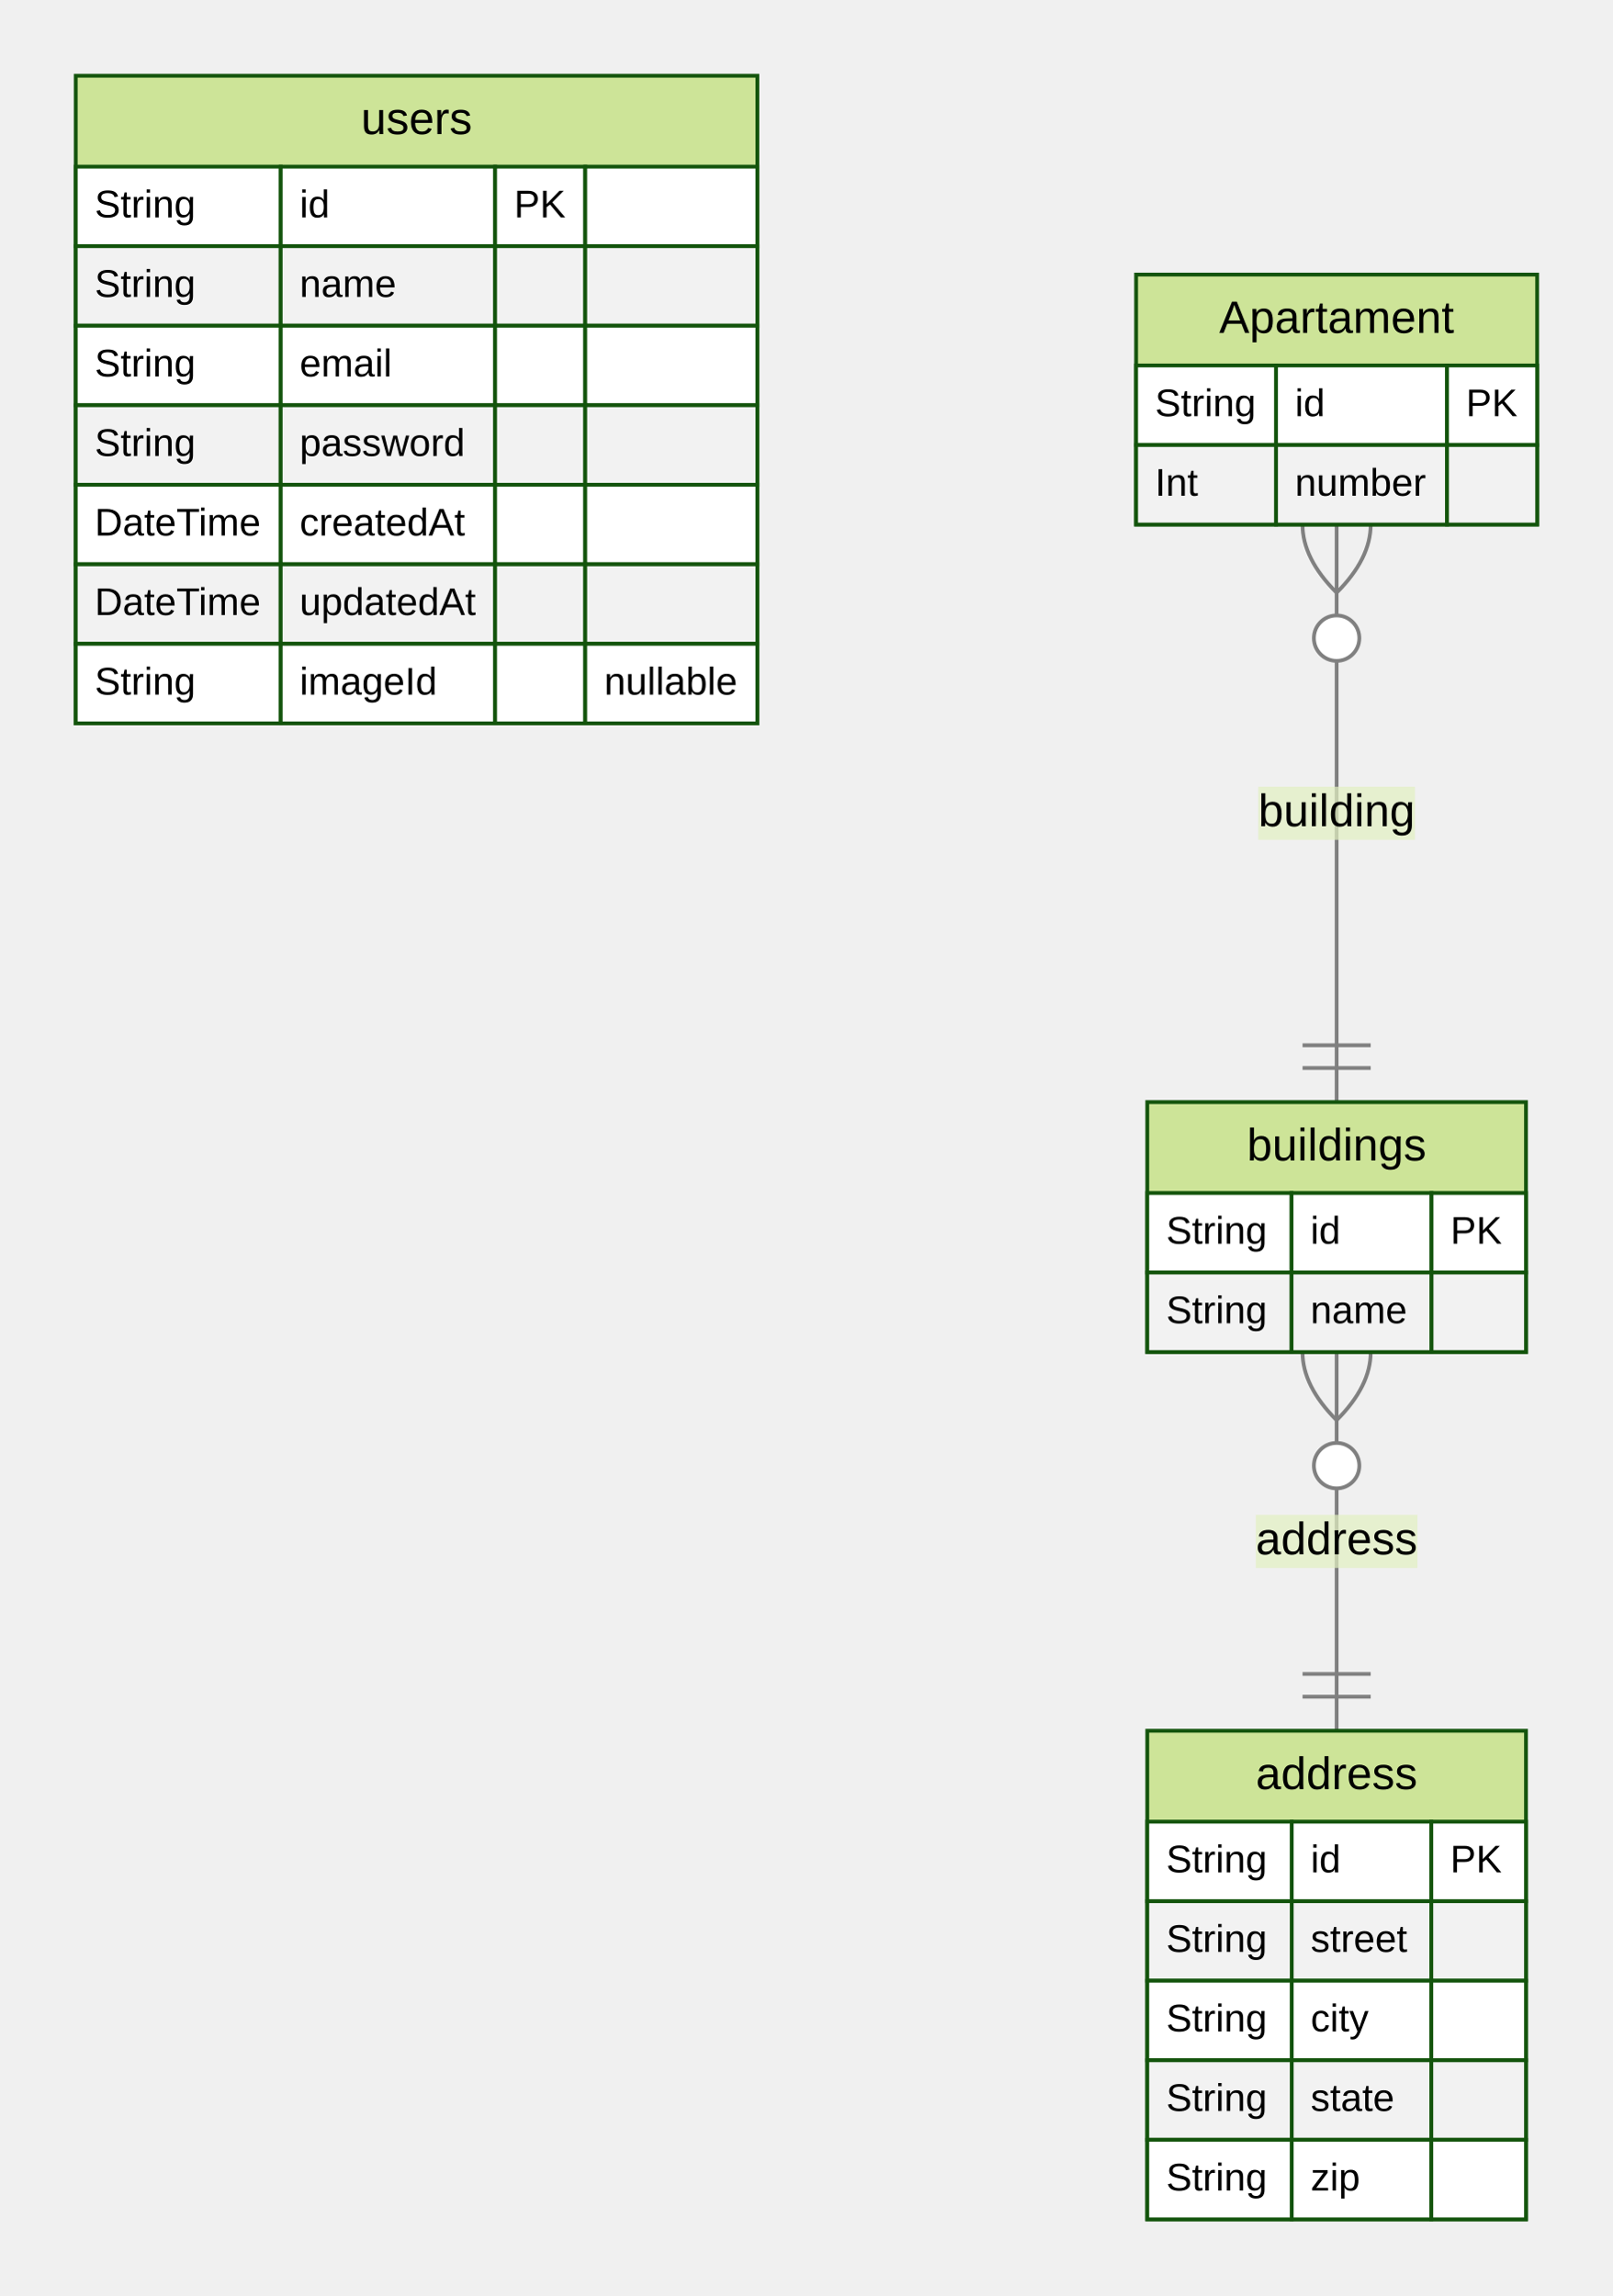
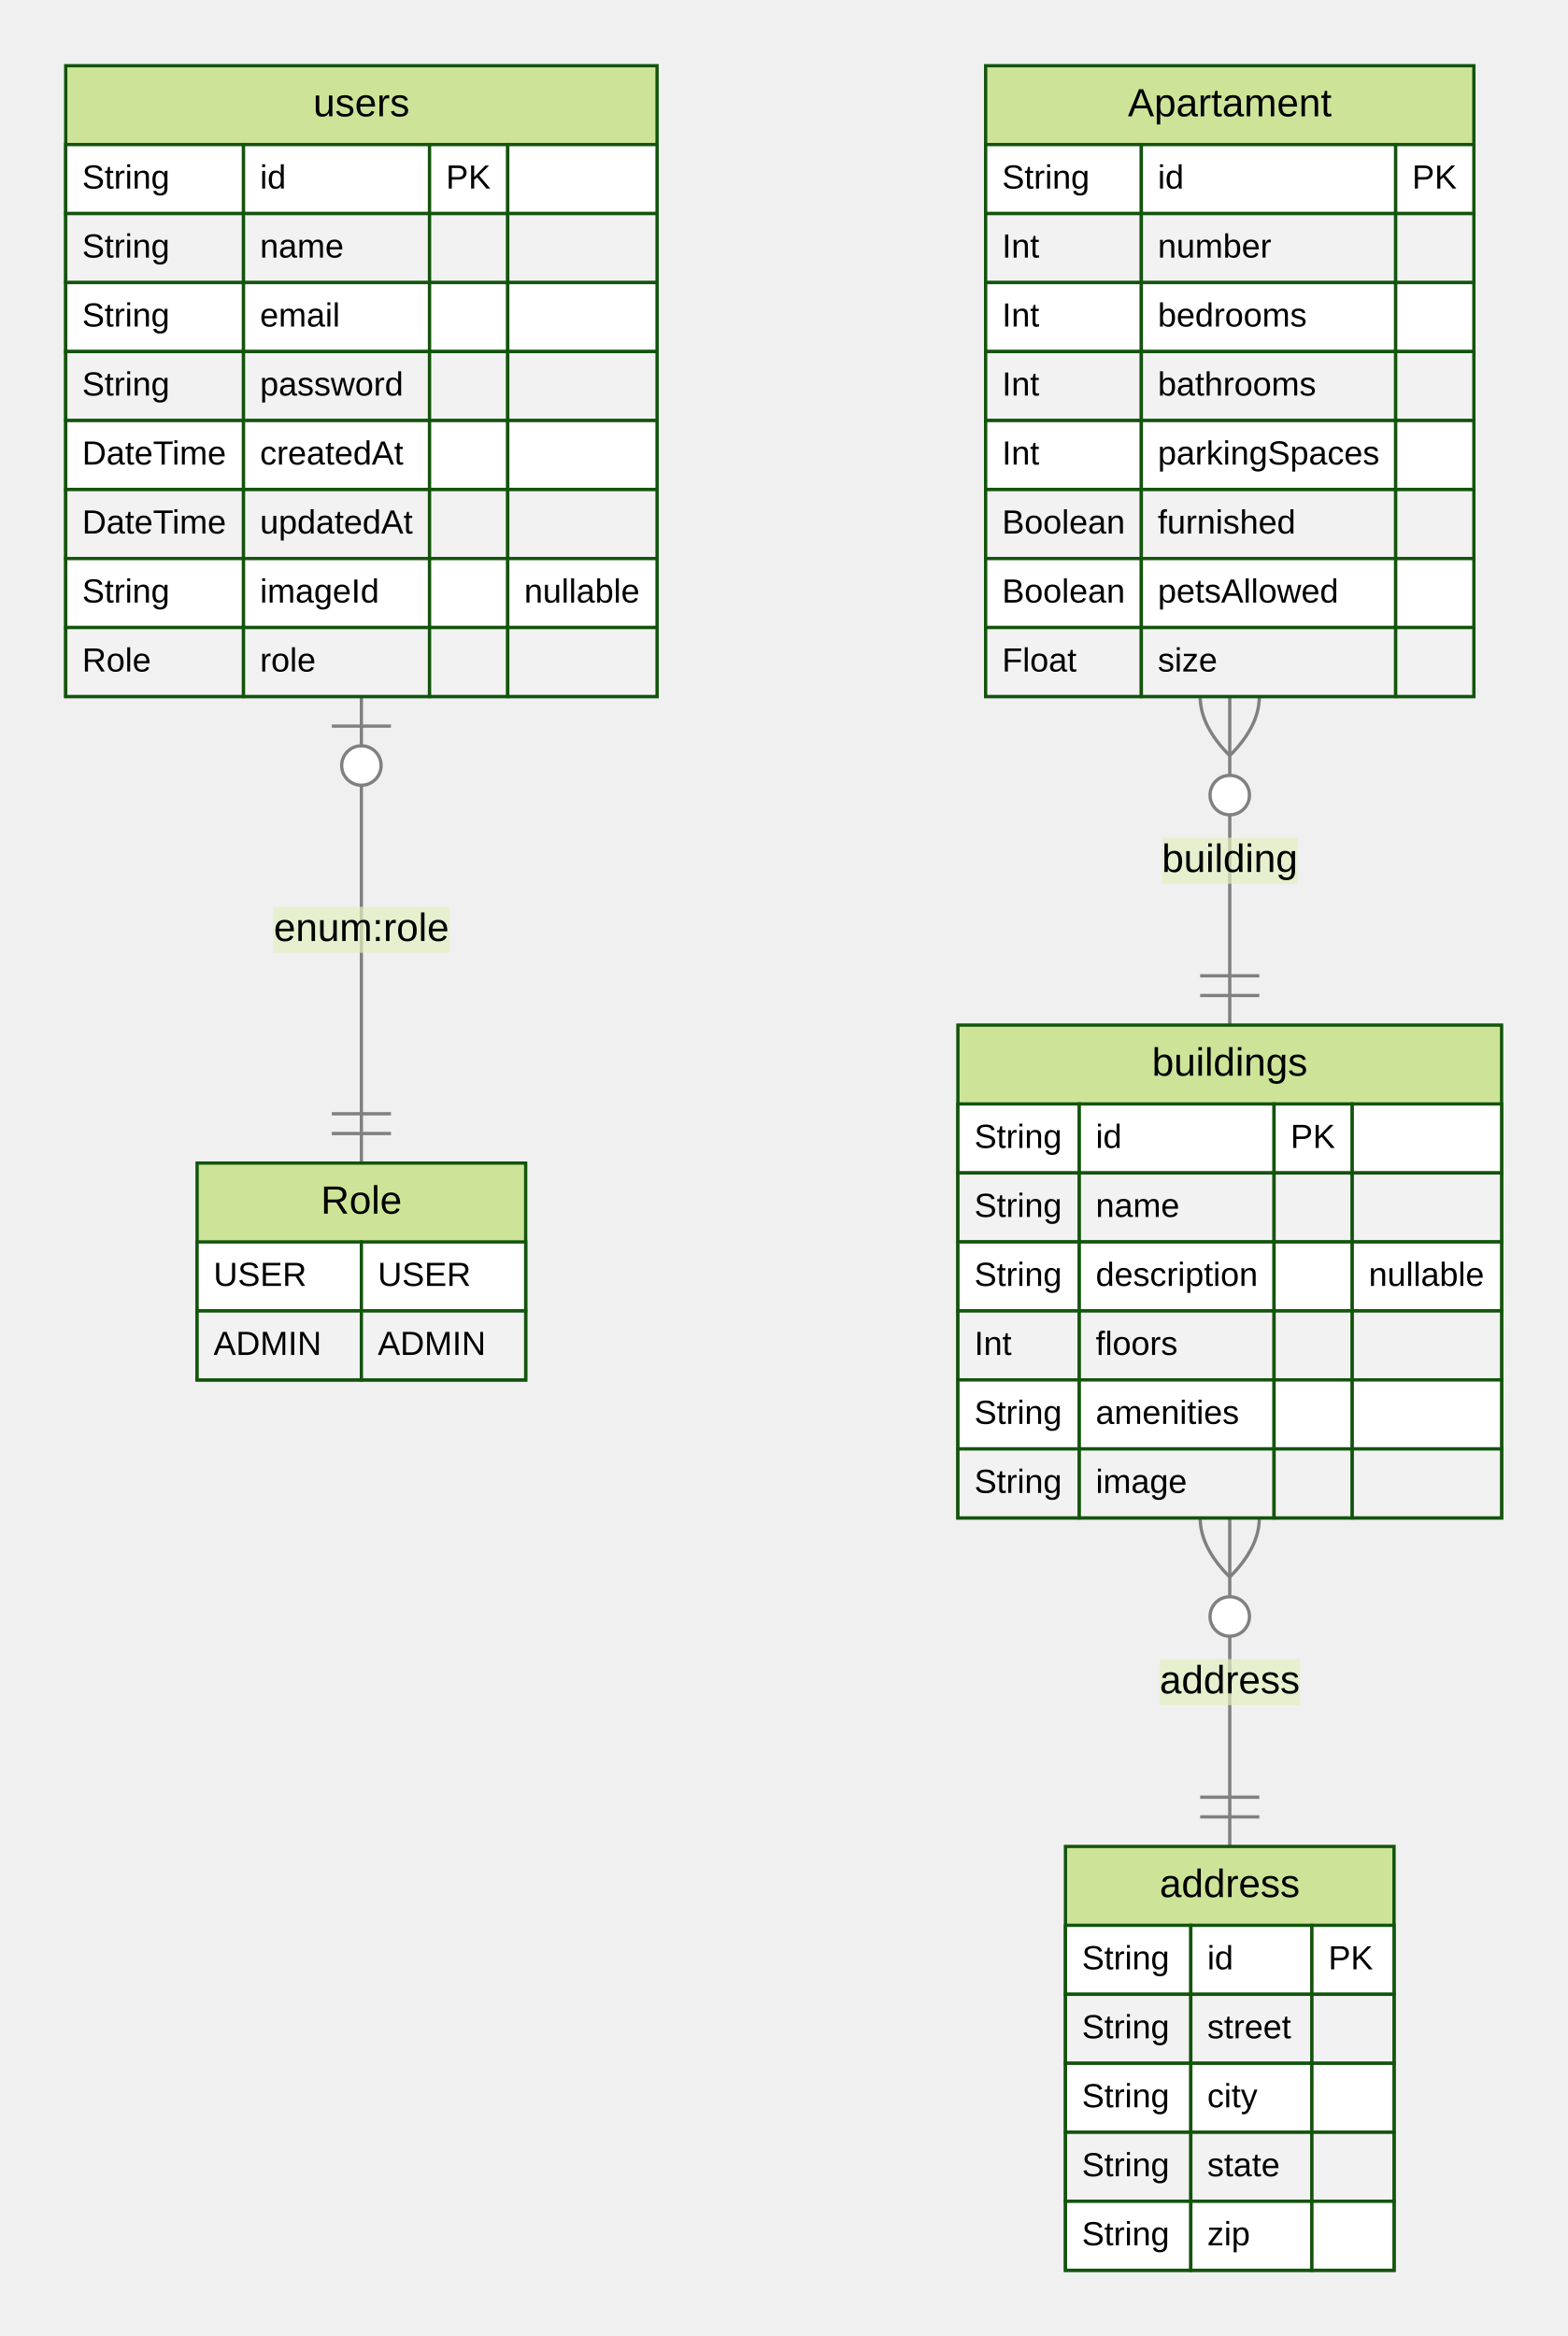
- <svg xmlns="http://www.w3.org/2000/svg" aria-roledescription="er" role="graphics-document document" viewBox="0 0 425.873 606" style="max-width: 425.873px; background-color: white;" width="100%" id="mermaid-0">
+ <svg xmlns="http://www.w3.org/2000/svg" aria-roledescription="er" role="graphics-document document" viewBox="0 0 477.016 711" style="max-width: 477.016px; background-color: white;" width="100%" id="mermaid-0">
  <style>#mermaid-0{font-family:"trebuchet ms",verdana,arial,sans-serif;font-size:16px;fill:#000000;}#mermaid-0 .error-icon{fill:#552222;}#mermaid-0 .error-text{fill:#552222;stroke:#552222;}#mermaid-0 .edge-thickness-normal{stroke-width:2px;}#mermaid-0 .edge-thickness-thick{stroke-width:3.5px;}#mermaid-0 .edge-pattern-solid{stroke-dasharray:0;}#mermaid-0 .edge-pattern-dashed{stroke-dasharray:3;}#mermaid-0 .edge-pattern-dotted{stroke-dasharray:2;}#mermaid-0 .marker{fill:#000000;stroke:#000000;}#mermaid-0 .marker.cross{stroke:#000000;}#mermaid-0 svg{font-family:"trebuchet ms",verdana,arial,sans-serif;font-size:16px;}#mermaid-0 .entityBox{fill:#cde498;stroke:#13540c;}#mermaid-0 .attributeBoxOdd{fill:#ffffff;stroke:#13540c;}#mermaid-0 .attributeBoxEven{fill:#f2f2f2;stroke:#13540c;}#mermaid-0 .relationshipLabelBox{fill:hsl(78.158, 58.462%, 84.51%);opacity:0.7;background-color:hsl(78.158, 58.462%, 84.51%);}#mermaid-0 .relationshipLabelBox rect{opacity:0.5;}#mermaid-0 .relationshipLine{stroke:#000000;}#mermaid-0 .entityTitleText{text-anchor:middle;font-size:18px;fill:#000000;}#mermaid-0 :root{--mermaid-font-family:"trebuchet ms",verdana,arial,sans-serif;}</style>
  <g />
  <defs>
    <marker orient="auto" markerHeight="18" markerWidth="18" refY="9" refX="0" id="ONLY_ONE_START">
      <path d="M9,0 L9,18 M15,0 L15,18" fill="none" stroke="gray" />
    </marker>
  </defs>
  <defs>
    <marker orient="auto" markerHeight="18" markerWidth="18" refY="9" refX="18" id="ONLY_ONE_END">
      <path d="M3,0 L3,18 M9,0 L9,18" fill="none" stroke="gray" />
    </marker>
  </defs>
  <defs>
    <marker orient="auto" markerHeight="18" markerWidth="30" refY="9" refX="0" id="ZERO_OR_ONE_START">
      <circle r="6" cy="9" cx="21" fill="white" stroke="gray" />
      <path d="M9,0 L9,18" fill="none" stroke="gray" />
    </marker>
  </defs>
  <defs>
    <marker orient="auto" markerHeight="18" markerWidth="30" refY="9" refX="30" id="ZERO_OR_ONE_END">
      <circle r="6" cy="9" cx="9" fill="white" stroke="gray" />
      <path d="M21,0 L21,18" fill="none" stroke="gray" />
    </marker>
  </defs>
  <defs>
    <marker orient="auto" markerHeight="36" markerWidth="45" refY="18" refX="18" id="ONE_OR_MORE_START">
      <path d="M0,18 Q 18,0 36,18 Q 18,36 0,18 M42,9 L42,27" fill="none" stroke="gray" />
    </marker>
  </defs>
  <defs>
    <marker orient="auto" markerHeight="36" markerWidth="45" refY="18" refX="27" id="ONE_OR_MORE_END">
      <path d="M3,9 L3,27 M9,18 Q27,0 45,18 Q27,36 9,18" fill="none" stroke="gray" />
    </marker>
  </defs>
  <defs>
    <marker orient="auto" markerHeight="36" markerWidth="57" refY="18" refX="18" id="ZERO_OR_MORE_START">
      <circle r="6" cy="18" cx="48" fill="white" stroke="gray" />
      <path d="M0,18 Q18,0 36,18 Q18,36 0,18" fill="none" stroke="gray" />
    </marker>
  </defs>
  <defs>
    <marker orient="auto" markerHeight="36" markerWidth="57" refY="18" refX="39" id="ZERO_OR_MORE_END">
      <circle r="6" cy="18" cx="9" fill="white" stroke="gray" />
      <path d="M21,18 Q39,0 57,18 Q39,36 21,18" fill="none" stroke="gray" />
    </marker>
  </defs>
-   <path style="stroke: gray; fill: none;" marker-start="url(#ZERO_OR_MORE_START)" marker-end="url(#ONLY_ONE_END)" d="M352.927,357L352.927,365.333C352.927,373.667,352.927,390.333,352.927,407C352.927,423.667,352.927,440.333,352.927,448.667L352.927,457" class="er relationshipLine" />
-   <path style="stroke: gray; fill: none;" marker-start="url(#ZERO_OR_MORE_START)" marker-end="url(#ONLY_ONE_END)" d="M352.927,138.5L352.927,155.583C352.927,172.667,352.927,206.833,352.927,232.25C352.927,257.667,352.927,274.333,352.927,282.667L352.927,291" class="er relationshipLine" />
+   <path style="stroke: gray; fill: none;" marker-start="url(#ZERO_OR_ONE_START)" marker-end="url(#ONLY_ONE_END)" d="M109.991,212L109.991,220.333C109.991,228.667,109.991,245.333,109.991,269C109.991,292.667,109.991,323.333,109.991,338.667L109.991,354" class="er relationshipLine" />
+   <path style="stroke: gray; fill: none;" marker-start="url(#ZERO_OR_MORE_START)" marker-end="url(#ONLY_ONE_END)" d="M374.277,462L374.277,470.333C374.277,478.667,374.277,495.333,374.277,512C374.277,528.667,374.277,545.333,374.277,553.667L374.277,562" class="er relationshipLine" />
+   <path style="stroke: gray; fill: none;" marker-start="url(#ZERO_OR_MORE_START)" marker-end="url(#ONLY_ONE_END)" d="M374.277,212L374.277,220.333C374.277,228.667,374.277,245.333,374.277,262C374.277,278.667,374.277,295.333,374.277,303.667L374.277,312" class="er relationshipLine" />
+   <g transform="translate(59.99077,354 )" id="entity-Role-8dbdbbc4-0419-5464-aae6-f142fb2ece67">
+     <rect height="66" width="100" y="0" x="0" class="er entityBox" />
+     <text style="dominant-baseline: middle; text-anchor: middle; font-size: 12px;" transform="translate(50,12)" y="0" x="0" id="text-entity-Role-8dbdbbc4-0419-5464-aae6-f142fb2ece67" class="er entityLabel">Role</text>
+     <rect height="21" width="50" y="24" x="0" class="er attributeBoxOdd" />
+     <text style="dominant-baseline: middle; font-size: 10.2px;" transform="translate(5,34.5)" y="0" x="0" id="text-entity-Role-8dbdbbc4-0419-5464-aae6-f142fb2ece67-attr-1-type" class="er entityLabel">USER</text>
+     <rect height="21" width="50" y="24" x="50" class="er attributeBoxOdd" />
+     <text style="dominant-baseline: middle; font-size: 10.2px;" transform="translate(55,34.5)" y="0" x="0" id="text-entity-Role-8dbdbbc4-0419-5464-aae6-f142fb2ece67-attr-1-name" class="er entityLabel">USER</text>
+     <rect height="21" width="50" y="45" x="0" class="er attributeBoxEven" />
+     <text style="dominant-baseline: middle; font-size: 10.2px;" transform="translate(5,55.5)" y="0" x="0" id="text-entity-Role-8dbdbbc4-0419-5464-aae6-f142fb2ece67-attr-2-type" class="er entityLabel">ADMIN</text>
+     <rect height="21" width="50" y="45" x="50" class="er attributeBoxEven" />
+     <text style="dominant-baseline: middle; font-size: 10.2px;" transform="translate(55,55.5)" y="0" x="0" id="text-entity-Role-8dbdbbc4-0419-5464-aae6-f142fb2ece67-attr-2-name" class="er entityLabel">ADMIN</text>
+   </g>
  <g transform="translate(20,20 )" id="entity-users-33ae1e26-be31-5c1d-bf65-e859e9d0308e">
-     <rect height="171" width="179.982" y="0" x="0" class="er entityBox" />
+     <rect height="192" width="179.982" y="0" x="0" class="er entityBox" />
    <text style="dominant-baseline: middle; text-anchor: middle; font-size: 12px;" transform="translate(89.99077,12)" y="0" x="0" id="text-entity-users-33ae1e26-be31-5c1d-bf65-e859e9d0308e" class="er entityLabel">users</text>
    <rect height="21" width="54.113" y="24" x="0" class="er attributeBoxOdd" />
    <text style="dominant-baseline: middle; font-size: 10.2px;" transform="translate(5,34.5)" y="0" x="0" id="text-entity-users-33ae1e26-be31-5c1d-bf65-e859e9d0308e-attr-1-type" class="er entityLabel">String</text>
    <rect height="21" width="56.62" y="24" x="54.113" class="er attributeBoxOdd" />
    <text style="dominant-baseline: middle; font-size: 10.2px;" transform="translate(59.11313,34.5)" y="0" x="0" id="text-entity-users-33ae1e26-be31-5c1d-bf65-e859e9d0308e-attr-1-name" class="er entityLabel">id</text>
    <rect height="21" width="23.795" y="24" x="110.733" class="er attributeBoxOdd" />
    <text style="dominant-baseline: middle; font-size: 10.2px;" transform="translate(115.7333,34.5)" y="0" x="0" id="text-entity-users-33ae1e26-be31-5c1d-bf65-e859e9d0308e-attr-1-key" class="er entityLabel">PK</text>
    <rect height="21" width="45.453" y="24" x="134.528" class="er attributeBoxOdd" />
    <text style="dominant-baseline: middle; font-size: 10.2px;" transform="translate(139.5283,34.5)" y="0" x="0" id="text-entity-users-33ae1e26-be31-5c1d-bf65-e859e9d0308e-attr-1-comment" class="er entityLabel" />
    <rect height="21" width="54.113" y="45" x="0" class="er attributeBoxEven" />
    <text style="dominant-baseline: middle; font-size: 10.2px;" transform="translate(5,55.5)" y="0" x="0" id="text-entity-users-33ae1e26-be31-5c1d-bf65-e859e9d0308e-attr-2-type" class="er entityLabel">String</text>
    <rect height="21" width="56.62" y="45" x="54.113" class="er attributeBoxEven" />
    <text style="dominant-baseline: middle; font-size: 10.2px;" transform="translate(59.11313,55.5)" y="0" x="0" id="text-entity-users-33ae1e26-be31-5c1d-bf65-e859e9d0308e-attr-2-name" class="er entityLabel">name</text>
    <rect height="21" width="23.795" y="45" x="110.733" class="er attributeBoxEven" />
    <text style="dominant-baseline: middle; font-size: 10.2px;" transform="translate(115.7333,55.5)" y="0" x="0" id="text-entity-users-33ae1e26-be31-5c1d-bf65-e859e9d0308e-attr-2-key" class="er entityLabel" />
    <rect height="21" width="45.453" y="45" x="134.528" class="er attributeBoxEven" />
    <text style="dominant-baseline: middle; font-size: 10.2px;" transform="translate(139.5283,55.5)" y="0" x="0" id="text-entity-users-33ae1e26-be31-5c1d-bf65-e859e9d0308e-attr-2-comment" class="er entityLabel" />
    <rect height="21" width="54.113" y="66" x="0" class="er attributeBoxOdd" />
    <text style="dominant-baseline: middle; font-size: 10.2px;" transform="translate(5,76.5)" y="0" x="0" id="text-entity-users-33ae1e26-be31-5c1d-bf65-e859e9d0308e-attr-3-type" class="er entityLabel">String</text>
    <rect height="21" width="56.62" y="66" x="54.113" class="er attributeBoxOdd" />
    <text style="dominant-baseline: middle; font-size: 10.2px;" transform="translate(59.11313,76.5)" y="0" x="0" id="text-entity-users-33ae1e26-be31-5c1d-bf65-e859e9d0308e-attr-3-name" class="er entityLabel">email</text>
    <rect height="21" width="23.795" y="66" x="110.733" class="er attributeBoxOdd" />
    <text style="dominant-baseline: middle; font-size: 10.2px;" transform="translate(115.7333,76.5)" y="0" x="0" id="text-entity-users-33ae1e26-be31-5c1d-bf65-e859e9d0308e-attr-3-key" class="er entityLabel" />
    <rect height="21" width="45.453" y="66" x="134.528" class="er attributeBoxOdd" />
    <text style="dominant-baseline: middle; font-size: 10.2px;" transform="translate(139.5283,76.5)" y="0" x="0" id="text-entity-users-33ae1e26-be31-5c1d-bf65-e859e9d0308e-attr-3-comment" class="er entityLabel" />
    <rect height="21" width="54.113" y="87" x="0" class="er attributeBoxEven" />
    <text style="dominant-baseline: middle; font-size: 10.2px;" transform="translate(5,97.5)" y="0" x="0" id="text-entity-users-33ae1e26-be31-5c1d-bf65-e859e9d0308e-attr-4-type" class="er entityLabel">String</text>
    <rect height="21" width="56.62" y="87" x="54.113" class="er attributeBoxEven" />
    <text style="dominant-baseline: middle; font-size: 10.2px;" transform="translate(59.11313,97.5)" y="0" x="0" id="text-entity-users-33ae1e26-be31-5c1d-bf65-e859e9d0308e-attr-4-name" class="er entityLabel">password</text>
    <rect height="21" width="23.795" y="87" x="110.733" class="er attributeBoxEven" />
    <text style="dominant-baseline: middle; font-size: 10.2px;" transform="translate(115.7333,97.5)" y="0" x="0" id="text-entity-users-33ae1e26-be31-5c1d-bf65-e859e9d0308e-attr-4-key" class="er entityLabel" />
    <rect height="21" width="45.453" y="87" x="134.528" class="er attributeBoxEven" />
    <text style="dominant-baseline: middle; font-size: 10.2px;" transform="translate(139.5283,97.5)" y="0" x="0" id="text-entity-users-33ae1e26-be31-5c1d-bf65-e859e9d0308e-attr-4-comment" class="er entityLabel" />
    <rect height="21" width="54.113" y="108" x="0" class="er attributeBoxOdd" />
    <text style="dominant-baseline: middle; font-size: 10.2px;" transform="translate(5,118.5)" y="0" x="0" id="text-entity-users-33ae1e26-be31-5c1d-bf65-e859e9d0308e-attr-5-type" class="er entityLabel">DateTime</text>
    <rect height="21" width="56.62" y="108" x="54.113" class="er attributeBoxOdd" />
    <text style="dominant-baseline: middle; font-size: 10.2px;" transform="translate(59.11313,118.5)" y="0" x="0" id="text-entity-users-33ae1e26-be31-5c1d-bf65-e859e9d0308e-attr-5-name" class="er entityLabel">createdAt</text>
    <rect height="21" width="23.795" y="108" x="110.733" class="er attributeBoxOdd" />
    <text style="dominant-baseline: middle; font-size: 10.2px;" transform="translate(115.7333,118.5)" y="0" x="0" id="text-entity-users-33ae1e26-be31-5c1d-bf65-e859e9d0308e-attr-5-key" class="er entityLabel" />
    <rect height="21" width="45.453" y="108" x="134.528" class="er attributeBoxOdd" />
    <text style="dominant-baseline: middle; font-size: 10.2px;" transform="translate(139.5283,118.5)" y="0" x="0" id="text-entity-users-33ae1e26-be31-5c1d-bf65-e859e9d0308e-attr-5-comment" class="er entityLabel" />
    <rect height="21" width="54.113" y="129" x="0" class="er attributeBoxEven" />
    <text style="dominant-baseline: middle; font-size: 10.2px;" transform="translate(5,139.5)" y="0" x="0" id="text-entity-users-33ae1e26-be31-5c1d-bf65-e859e9d0308e-attr-6-type" class="er entityLabel">DateTime</text>
    <rect height="21" width="56.62" y="129" x="54.113" class="er attributeBoxEven" />
    <text style="dominant-baseline: middle; font-size: 10.2px;" transform="translate(59.11313,139.5)" y="0" x="0" id="text-entity-users-33ae1e26-be31-5c1d-bf65-e859e9d0308e-attr-6-name" class="er entityLabel">updatedAt</text>
    <rect height="21" width="23.795" y="129" x="110.733" class="er attributeBoxEven" />
    <text style="dominant-baseline: middle; font-size: 10.2px;" transform="translate(115.7333,139.5)" y="0" x="0" id="text-entity-users-33ae1e26-be31-5c1d-bf65-e859e9d0308e-attr-6-key" class="er entityLabel" />
    <rect height="21" width="45.453" y="129" x="134.528" class="er attributeBoxEven" />
    <text style="dominant-baseline: middle; font-size: 10.2px;" transform="translate(139.5283,139.5)" y="0" x="0" id="text-entity-users-33ae1e26-be31-5c1d-bf65-e859e9d0308e-attr-6-comment" class="er entityLabel" />
    <rect height="21" width="54.113" y="150" x="0" class="er attributeBoxOdd" />
    <text style="dominant-baseline: middle; font-size: 10.2px;" transform="translate(5,160.5)" y="0" x="0" id="text-entity-users-33ae1e26-be31-5c1d-bf65-e859e9d0308e-attr-7-type" class="er entityLabel">String</text>
    <rect height="21" width="56.62" y="150" x="54.113" class="er attributeBoxOdd" />
    <text style="dominant-baseline: middle; font-size: 10.2px;" transform="translate(59.11313,160.5)" y="0" x="0" id="text-entity-users-33ae1e26-be31-5c1d-bf65-e859e9d0308e-attr-7-name" class="er entityLabel">imageId</text>
    <rect height="21" width="23.795" y="150" x="110.733" class="er attributeBoxOdd" />
    <text style="dominant-baseline: middle; font-size: 10.2px;" transform="translate(115.7333,160.5)" y="0" x="0" id="text-entity-users-33ae1e26-be31-5c1d-bf65-e859e9d0308e-attr-7-key" class="er entityLabel" />
    <rect height="21" width="45.453" y="150" x="134.528" class="er attributeBoxOdd" />
    <text style="dominant-baseline: middle; font-size: 10.2px;" transform="translate(139.5283,160.5)" y="0" x="0" id="text-entity-users-33ae1e26-be31-5c1d-bf65-e859e9d0308e-attr-7-comment" class="er entityLabel">nullable</text>
-   </g>
-   <g transform="translate(302.9273,457 )" id="entity-address-30c0d688-dbdc-5f86-9bc6-9a2d2ce26984">
+     <rect height="21" width="54.113" y="171" x="0" class="er attributeBoxEven" />
+     <text style="dominant-baseline: middle; font-size: 10.2px;" transform="translate(5,181.5)" y="0" x="0" id="text-entity-users-33ae1e26-be31-5c1d-bf65-e859e9d0308e-attr-8-type" class="er entityLabel">Role</text>
+     <rect height="21" width="56.62" y="171" x="54.113" class="er attributeBoxEven" />
+     <text style="dominant-baseline: middle; font-size: 10.2px;" transform="translate(59.11313,181.5)" y="0" x="0" id="text-entity-users-33ae1e26-be31-5c1d-bf65-e859e9d0308e-attr-8-name" class="er entityLabel">role</text>
+     <rect height="21" width="23.795" y="171" x="110.733" class="er attributeBoxEven" />
+     <text style="dominant-baseline: middle; font-size: 10.2px;" transform="translate(115.7333,181.5)" y="0" x="0" id="text-entity-users-33ae1e26-be31-5c1d-bf65-e859e9d0308e-attr-8-key" class="er entityLabel" />
+     <rect height="21" width="45.453" y="171" x="134.528" class="er attributeBoxEven" />
+     <text style="dominant-baseline: middle; font-size: 10.2px;" transform="translate(139.5283,181.5)" y="0" x="0" id="text-entity-users-33ae1e26-be31-5c1d-bf65-e859e9d0308e-attr-8-comment" class="er entityLabel" />
+   </g>
+   <g transform="translate(324.2775,562 )" id="entity-address-30c0d688-dbdc-5f86-9bc6-9a2d2ce26984">
    <rect height="129" width="100" y="0" x="0" class="er entityBox" />
    <text style="dominant-baseline: middle; text-anchor: middle; font-size: 12px;" transform="translate(50,12)" y="0" x="0" id="text-entity-address-30c0d688-dbdc-5f86-9bc6-9a2d2ce26984" class="er entityLabel">address</text>
    <rect height="21" width="38.15" y="24" x="0" class="er attributeBoxOdd" />
    <text style="dominant-baseline: middle; font-size: 10.2px;" transform="translate(5,34.5)" y="0" x="0" id="text-entity-address-30c0d688-dbdc-5f86-9bc6-9a2d2ce26984-attr-1-type" class="er entityLabel">String</text>
    <rect height="21" width="36.852" y="24" x="38.15" class="er attributeBoxOdd" />
    <text style="dominant-baseline: middle; font-size: 10.2px;" transform="translate(43.15028,34.5)" y="0" x="0" id="text-entity-address-30c0d688-dbdc-5f86-9bc6-9a2d2ce26984-attr-1-name" class="er entityLabel">id</text>
    <rect height="21" width="24.998" y="24" x="75.002" class="er attributeBoxOdd" />
    <text style="dominant-baseline: middle; font-size: 10.2px;" transform="translate(80.00179,34.5)" y="0" x="0" id="text-entity-address-30c0d688-dbdc-5f86-9bc6-9a2d2ce26984-attr-1-key" class="er entityLabel">PK</text>
    <rect height="21" width="38.15" y="45" x="0" class="er attributeBoxEven" />
    <text style="dominant-baseline: middle; font-size: 10.2px;" transform="translate(5,55.5)" y="0" x="0" id="text-entity-address-30c0d688-dbdc-5f86-9bc6-9a2d2ce26984-attr-2-type" class="er entityLabel">String</text>
    <rect height="21" width="36.852" y="45" x="38.15" class="er attributeBoxEven" />
    <text style="dominant-baseline: middle; font-size: 10.2px;" transform="translate(43.15028,55.5)" y="0" x="0" id="text-entity-address-30c0d688-dbdc-5f86-9bc6-9a2d2ce26984-attr-2-name" class="er entityLabel">street</text>
    <rect height="21" width="24.998" y="45" x="75.002" class="er attributeBoxEven" />
    <text style="dominant-baseline: middle; font-size: 10.2px;" transform="translate(80.00179,55.5)" y="0" x="0" id="text-entity-address-30c0d688-dbdc-5f86-9bc6-9a2d2ce26984-attr-2-key" class="er entityLabel" />
    <rect height="21" width="38.15" y="66" x="0" class="er attributeBoxOdd" />
    <text style="dominant-baseline: middle; font-size: 10.2px;" transform="translate(5,76.5)" y="0" x="0" id="text-entity-address-30c0d688-dbdc-5f86-9bc6-9a2d2ce26984-attr-3-type" class="er entityLabel">String</text>
    <rect height="21" width="36.852" y="66" x="38.15" class="er attributeBoxOdd" />
    <text style="dominant-baseline: middle; font-size: 10.2px;" transform="translate(43.15028,76.5)" y="0" x="0" id="text-entity-address-30c0d688-dbdc-5f86-9bc6-9a2d2ce26984-attr-3-name" class="er entityLabel">city</text>
    <rect height="21" width="24.998" y="66" x="75.002" class="er attributeBoxOdd" />
    <text style="dominant-baseline: middle; font-size: 10.2px;" transform="translate(80.00179,76.5)" y="0" x="0" id="text-entity-address-30c0d688-dbdc-5f86-9bc6-9a2d2ce26984-attr-3-key" class="er entityLabel" />
    <rect height="21" width="38.15" y="87" x="0" class="er attributeBoxEven" />
    <text style="dominant-baseline: middle; font-size: 10.2px;" transform="translate(5,97.5)" y="0" x="0" id="text-entity-address-30c0d688-dbdc-5f86-9bc6-9a2d2ce26984-attr-4-type" class="er entityLabel">String</text>
    <rect height="21" width="36.852" y="87" x="38.15" class="er attributeBoxEven" />
    <text style="dominant-baseline: middle; font-size: 10.2px;" transform="translate(43.15028,97.5)" y="0" x="0" id="text-entity-address-30c0d688-dbdc-5f86-9bc6-9a2d2ce26984-attr-4-name" class="er entityLabel">state</text>
    <rect height="21" width="24.998" y="87" x="75.002" class="er attributeBoxEven" />
    <text style="dominant-baseline: middle; font-size: 10.2px;" transform="translate(80.00179,97.5)" y="0" x="0" id="text-entity-address-30c0d688-dbdc-5f86-9bc6-9a2d2ce26984-attr-4-key" class="er entityLabel" />
    <rect height="21" width="38.15" y="108" x="0" class="er attributeBoxOdd" />
    <text style="dominant-baseline: middle; font-size: 10.2px;" transform="translate(5,118.5)" y="0" x="0" id="text-entity-address-30c0d688-dbdc-5f86-9bc6-9a2d2ce26984-attr-5-type" class="er entityLabel">String</text>
    <rect height="21" width="36.852" y="108" x="38.15" class="er attributeBoxOdd" />
    <text style="dominant-baseline: middle; font-size: 10.2px;" transform="translate(43.15028,118.5)" y="0" x="0" id="text-entity-address-30c0d688-dbdc-5f86-9bc6-9a2d2ce26984-attr-5-name" class="er entityLabel">zip</text>
    <rect height="21" width="24.998" y="108" x="75.002" class="er attributeBoxOdd" />
    <text style="dominant-baseline: middle; font-size: 10.2px;" transform="translate(80.00179,118.5)" y="0" x="0" id="text-entity-address-30c0d688-dbdc-5f86-9bc6-9a2d2ce26984-attr-5-key" class="er entityLabel" />
  </g>
-   <g transform="translate(302.9273,291 )" id="entity-buildings-7e60d4df-d8a3-56bf-ba17-04c5f4611f79">
-     <rect height="66" width="100" y="0" x="0" class="er entityBox" />
-     <text style="dominant-baseline: middle; text-anchor: middle; font-size: 12px;" transform="translate(50,12)" y="0" x="0" id="text-entity-buildings-7e60d4df-d8a3-56bf-ba17-04c5f4611f79" class="er entityLabel">buildings</text>
-     <rect height="21" width="38.094" y="24" x="0" class="er attributeBoxOdd" />
+   <g transform="translate(291.5392,312 )" id="entity-buildings-7e60d4df-d8a3-56bf-ba17-04c5f4611f79">
+     <rect height="150" width="165.477" y="0" x="0" class="er entityBox" />
+     <text style="dominant-baseline: middle; text-anchor: middle; font-size: 12px;" transform="translate(82.73825,12)" y="0" x="0" id="text-entity-buildings-7e60d4df-d8a3-56bf-ba17-04c5f4611f79" class="er entityLabel">buildings</text>
+     <rect height="21" width="36.947" y="24" x="0" class="er attributeBoxOdd" />
    <text style="dominant-baseline: middle; font-size: 10.2px;" transform="translate(5,34.5)" y="0" x="0" id="text-entity-buildings-7e60d4df-d8a3-56bf-ba17-04c5f4611f79-attr-1-type" class="er entityLabel">String</text>
-     <rect height="21" width="36.965" y="24" x="38.094" class="er attributeBoxOdd" />
-     <text style="dominant-baseline: middle; font-size: 10.2px;" transform="translate(43.09375,34.5)" y="0" x="0" id="text-entity-buildings-7e60d4df-d8a3-56bf-ba17-04c5f4611f79-attr-1-name" class="er entityLabel">id</text>
-     <rect height="21" width="24.942" y="24" x="75.058" class="er attributeBoxOdd" />
-     <text style="dominant-baseline: middle; font-size: 10.2px;" transform="translate(80.05832,34.5)" y="0" x="0" id="text-entity-buildings-7e60d4df-d8a3-56bf-ba17-04c5f4611f79-attr-1-key" class="er entityLabel">PK</text>
-     <rect height="21" width="38.094" y="45" x="0" class="er attributeBoxEven" />
+     <rect height="21" width="59.281" y="24" x="36.947" class="er attributeBoxOdd" />
+     <text style="dominant-baseline: middle; font-size: 10.2px;" transform="translate(41.94705,34.5)" y="0" x="0" id="text-entity-buildings-7e60d4df-d8a3-56bf-ba17-04c5f4611f79-attr-1-name" class="er entityLabel">id</text>
+     <rect height="21" width="23.795" y="24" x="96.228" class="er attributeBoxOdd" />
+     <text style="dominant-baseline: middle; font-size: 10.2px;" transform="translate(101.2283,34.5)" y="0" x="0" id="text-entity-buildings-7e60d4df-d8a3-56bf-ba17-04c5f4611f79-attr-1-key" class="er entityLabel">PK</text>
+     <rect height="21" width="45.453" y="24" x="120.023" class="er attributeBoxOdd" />
+     <text style="dominant-baseline: middle; font-size: 10.2px;" transform="translate(125.0233,34.5)" y="0" x="0" id="text-entity-buildings-7e60d4df-d8a3-56bf-ba17-04c5f4611f79-attr-1-comment" class="er entityLabel" />
+     <rect height="21" width="36.947" y="45" x="0" class="er attributeBoxEven" />
    <text style="dominant-baseline: middle; font-size: 10.2px;" transform="translate(5,55.5)" y="0" x="0" id="text-entity-buildings-7e60d4df-d8a3-56bf-ba17-04c5f4611f79-attr-2-type" class="er entityLabel">String</text>
-     <rect height="21" width="36.965" y="45" x="38.094" class="er attributeBoxEven" />
-     <text style="dominant-baseline: middle; font-size: 10.2px;" transform="translate(43.09375,55.5)" y="0" x="0" id="text-entity-buildings-7e60d4df-d8a3-56bf-ba17-04c5f4611f79-attr-2-name" class="er entityLabel">name</text>
-     <rect height="21" width="24.942" y="45" x="75.058" class="er attributeBoxEven" />
-     <text style="dominant-baseline: middle; font-size: 10.2px;" transform="translate(80.05832,55.5)" y="0" x="0" id="text-entity-buildings-7e60d4df-d8a3-56bf-ba17-04c5f4611f79-attr-2-key" class="er entityLabel" />
-   </g>
-   <g transform="translate(299.9815,72.5 )" id="entity-Apartament-42d7d1eb-7acb-5bb7-8b2a-0cfa52d8d851">
-     <rect height="66" width="105.892" y="0" x="0" class="er entityBox" />
-     <text style="dominant-baseline: middle; text-anchor: middle; font-size: 12px;" transform="translate(52.94576,12)" y="0" x="0" id="text-entity-Apartament-42d7d1eb-7acb-5bb7-8b2a-0cfa52d8d851" class="er entityLabel">Apartament</text>
-     <rect height="21" width="36.947" y="24" x="0" class="er attributeBoxOdd" />
+     <rect height="21" width="59.281" y="45" x="36.947" class="er attributeBoxEven" />
+     <text style="dominant-baseline: middle; font-size: 10.2px;" transform="translate(41.94705,55.5)" y="0" x="0" id="text-entity-buildings-7e60d4df-d8a3-56bf-ba17-04c5f4611f79-attr-2-name" class="er entityLabel">name</text>
+     <rect height="21" width="23.795" y="45" x="96.228" class="er attributeBoxEven" />
+     <text style="dominant-baseline: middle; font-size: 10.2px;" transform="translate(101.2283,55.5)" y="0" x="0" id="text-entity-buildings-7e60d4df-d8a3-56bf-ba17-04c5f4611f79-attr-2-key" class="er entityLabel" />
+     <rect height="21" width="45.453" y="45" x="120.023" class="er attributeBoxEven" />
+     <text style="dominant-baseline: middle; font-size: 10.2px;" transform="translate(125.0233,55.5)" y="0" x="0" id="text-entity-buildings-7e60d4df-d8a3-56bf-ba17-04c5f4611f79-attr-2-comment" class="er entityLabel" />
+     <rect height="21" width="36.947" y="66" x="0" class="er attributeBoxOdd" />
+     <text style="dominant-baseline: middle; font-size: 10.2px;" transform="translate(5,76.5)" y="0" x="0" id="text-entity-buildings-7e60d4df-d8a3-56bf-ba17-04c5f4611f79-attr-3-type" class="er entityLabel">String</text>
+     <rect height="21" width="59.281" y="66" x="36.947" class="er attributeBoxOdd" />
+     <text style="dominant-baseline: middle; font-size: 10.2px;" transform="translate(41.94705,76.5)" y="0" x="0" id="text-entity-buildings-7e60d4df-d8a3-56bf-ba17-04c5f4611f79-attr-3-name" class="er entityLabel">description</text>
+     <rect height="21" width="23.795" y="66" x="96.228" class="er attributeBoxOdd" />
+     <text style="dominant-baseline: middle; font-size: 10.2px;" transform="translate(101.2283,76.5)" y="0" x="0" id="text-entity-buildings-7e60d4df-d8a3-56bf-ba17-04c5f4611f79-attr-3-key" class="er entityLabel" />
+     <rect height="21" width="45.453" y="66" x="120.023" class="er attributeBoxOdd" />
+     <text style="dominant-baseline: middle; font-size: 10.2px;" transform="translate(125.0233,76.5)" y="0" x="0" id="text-entity-buildings-7e60d4df-d8a3-56bf-ba17-04c5f4611f79-attr-3-comment" class="er entityLabel">nullable</text>
+     <rect height="21" width="36.947" y="87" x="0" class="er attributeBoxEven" />
+     <text style="dominant-baseline: middle; font-size: 10.2px;" transform="translate(5,97.5)" y="0" x="0" id="text-entity-buildings-7e60d4df-d8a3-56bf-ba17-04c5f4611f79-attr-4-type" class="er entityLabel">Int</text>
+     <rect height="21" width="59.281" y="87" x="36.947" class="er attributeBoxEven" />
+     <text style="dominant-baseline: middle; font-size: 10.2px;" transform="translate(41.94705,97.5)" y="0" x="0" id="text-entity-buildings-7e60d4df-d8a3-56bf-ba17-04c5f4611f79-attr-4-name" class="er entityLabel">floors</text>
+     <rect height="21" width="23.795" y="87" x="96.228" class="er attributeBoxEven" />
+     <text style="dominant-baseline: middle; font-size: 10.2px;" transform="translate(101.2283,97.5)" y="0" x="0" id="text-entity-buildings-7e60d4df-d8a3-56bf-ba17-04c5f4611f79-attr-4-key" class="er entityLabel" />
+     <rect height="21" width="45.453" y="87" x="120.023" class="er attributeBoxEven" />
+     <text style="dominant-baseline: middle; font-size: 10.2px;" transform="translate(125.0233,97.5)" y="0" x="0" id="text-entity-buildings-7e60d4df-d8a3-56bf-ba17-04c5f4611f79-attr-4-comment" class="er entityLabel" />
+     <rect height="21" width="36.947" y="108" x="0" class="er attributeBoxOdd" />
+     <text style="dominant-baseline: middle; font-size: 10.2px;" transform="translate(5,118.5)" y="0" x="0" id="text-entity-buildings-7e60d4df-d8a3-56bf-ba17-04c5f4611f79-attr-5-type" class="er entityLabel">String</text>
+     <rect height="21" width="59.281" y="108" x="36.947" class="er attributeBoxOdd" />
+     <text style="dominant-baseline: middle; font-size: 10.2px;" transform="translate(41.94705,118.5)" y="0" x="0" id="text-entity-buildings-7e60d4df-d8a3-56bf-ba17-04c5f4611f79-attr-5-name" class="er entityLabel">amenities</text>
+     <rect height="21" width="23.795" y="108" x="96.228" class="er attributeBoxOdd" />
+     <text style="dominant-baseline: middle; font-size: 10.2px;" transform="translate(101.2283,118.5)" y="0" x="0" id="text-entity-buildings-7e60d4df-d8a3-56bf-ba17-04c5f4611f79-attr-5-key" class="er entityLabel" />
+     <rect height="21" width="45.453" y="108" x="120.023" class="er attributeBoxOdd" />
+     <text style="dominant-baseline: middle; font-size: 10.2px;" transform="translate(125.0233,118.5)" y="0" x="0" id="text-entity-buildings-7e60d4df-d8a3-56bf-ba17-04c5f4611f79-attr-5-comment" class="er entityLabel" />
+     <rect height="21" width="36.947" y="129" x="0" class="er attributeBoxEven" />
+     <text style="dominant-baseline: middle; font-size: 10.2px;" transform="translate(5,139.5)" y="0" x="0" id="text-entity-buildings-7e60d4df-d8a3-56bf-ba17-04c5f4611f79-attr-6-type" class="er entityLabel">String</text>
+     <rect height="21" width="59.281" y="129" x="36.947" class="er attributeBoxEven" />
+     <text style="dominant-baseline: middle; font-size: 10.2px;" transform="translate(41.94705,139.5)" y="0" x="0" id="text-entity-buildings-7e60d4df-d8a3-56bf-ba17-04c5f4611f79-attr-6-name" class="er entityLabel">image</text>
+     <rect height="21" width="23.795" y="129" x="96.228" class="er attributeBoxEven" />
+     <text style="dominant-baseline: middle; font-size: 10.2px;" transform="translate(101.2283,139.5)" y="0" x="0" id="text-entity-buildings-7e60d4df-d8a3-56bf-ba17-04c5f4611f79-attr-6-key" class="er entityLabel" />
+     <rect height="21" width="45.453" y="129" x="120.023" class="er attributeBoxEven" />
+     <text style="dominant-baseline: middle; font-size: 10.2px;" transform="translate(125.0233,139.5)" y="0" x="0" id="text-entity-buildings-7e60d4df-d8a3-56bf-ba17-04c5f4611f79-attr-6-comment" class="er entityLabel" />
+   </g>
+   <g transform="translate(299.9815,20 )" id="entity-Apartament-42d7d1eb-7acb-5bb7-8b2a-0cfa52d8d851">
+     <rect height="192" width="148.592" y="0" x="0" class="er entityBox" />
+     <text style="dominant-baseline: middle; text-anchor: middle; font-size: 12px;" transform="translate(74.29593,12)" y="0" x="0" id="text-entity-Apartament-42d7d1eb-7acb-5bb7-8b2a-0cfa52d8d851" class="er entityLabel">Apartament</text>
+     <rect height="21" width="47.391" y="24" x="0" class="er attributeBoxOdd" />
    <text style="dominant-baseline: middle; font-size: 10.2px;" transform="translate(5,34.5)" y="0" x="0" id="text-entity-Apartament-42d7d1eb-7acb-5bb7-8b2a-0cfa52d8d851-attr-1-type" class="er entityLabel">String</text>
-     <rect height="21" width="45.149" y="24" x="36.947" class="er attributeBoxOdd" />
-     <text style="dominant-baseline: middle; font-size: 10.2px;" transform="translate(41.94705,34.5)" y="0" x="0" id="text-entity-Apartament-42d7d1eb-7acb-5bb7-8b2a-0cfa52d8d851-attr-1-name" class="er entityLabel">id</text>
-     <rect height="21" width="23.795" y="24" x="82.097" class="er attributeBoxOdd" />
-     <text style="dominant-baseline: middle; font-size: 10.2px;" transform="translate(87.09653,34.5)" y="0" x="0" id="text-entity-Apartament-42d7d1eb-7acb-5bb7-8b2a-0cfa52d8d851-attr-1-key" class="er entityLabel">PK</text>
-     <rect height="21" width="36.947" y="45" x="0" class="er attributeBoxEven" />
+     <rect height="21" width="77.406" y="24" x="47.391" class="er attributeBoxOdd" />
+     <text style="dominant-baseline: middle; font-size: 10.2px;" transform="translate(52.39062,34.5)" y="0" x="0" id="text-entity-Apartament-42d7d1eb-7acb-5bb7-8b2a-0cfa52d8d851-attr-1-name" class="er entityLabel">id</text>
+     <rect height="21" width="23.795" y="24" x="124.797" class="er attributeBoxOdd" />
+     <text style="dominant-baseline: middle; font-size: 10.2px;" transform="translate(129.7969,34.5)" y="0" x="0" id="text-entity-Apartament-42d7d1eb-7acb-5bb7-8b2a-0cfa52d8d851-attr-1-key" class="er entityLabel">PK</text>
+     <rect height="21" width="47.391" y="45" x="0" class="er attributeBoxEven" />
    <text style="dominant-baseline: middle; font-size: 10.2px;" transform="translate(5,55.5)" y="0" x="0" id="text-entity-Apartament-42d7d1eb-7acb-5bb7-8b2a-0cfa52d8d851-attr-2-type" class="er entityLabel">Int</text>
-     <rect height="21" width="45.149" y="45" x="36.947" class="er attributeBoxEven" />
-     <text style="dominant-baseline: middle; font-size: 10.2px;" transform="translate(41.94705,55.5)" y="0" x="0" id="text-entity-Apartament-42d7d1eb-7acb-5bb7-8b2a-0cfa52d8d851-attr-2-name" class="er entityLabel">number</text>
-     <rect height="21" width="23.795" y="45" x="82.097" class="er attributeBoxEven" />
-     <text style="dominant-baseline: middle; font-size: 10.2px;" transform="translate(87.09653,55.5)" y="0" x="0" id="text-entity-Apartament-42d7d1eb-7acb-5bb7-8b2a-0cfa52d8d851-attr-2-key" class="er entityLabel" />
-   </g>
-   <rect height="14" width="42.703" y="400" x="331.576" class="er relationshipLabelBox" />
-   <text style="text-anchor: middle; dominant-baseline: middle; font-size: 12px;" y="407" x="352.927" id="rel1" class="er relationshipLabel">address</text>
-   <rect height="14" width="41.375" y="207.75" x="332.24" class="er relationshipLabelBox" />
-   <text style="text-anchor: middle; dominant-baseline: middle; font-size: 12px;" y="214.75" x="352.927" id="rel2" class="er relationshipLabel">building</text>
+     <rect height="21" width="77.406" y="45" x="47.391" class="er attributeBoxEven" />
+     <text style="dominant-baseline: middle; font-size: 10.2px;" transform="translate(52.39062,55.5)" y="0" x="0" id="text-entity-Apartament-42d7d1eb-7acb-5bb7-8b2a-0cfa52d8d851-attr-2-name" class="er entityLabel">number</text>
+     <rect height="21" width="23.795" y="45" x="124.797" class="er attributeBoxEven" />
+     <text style="dominant-baseline: middle; font-size: 10.2px;" transform="translate(129.7969,55.5)" y="0" x="0" id="text-entity-Apartament-42d7d1eb-7acb-5bb7-8b2a-0cfa52d8d851-attr-2-key" class="er entityLabel" />
+     <rect height="21" width="47.391" y="66" x="0" class="er attributeBoxOdd" />
+     <text style="dominant-baseline: middle; font-size: 10.2px;" transform="translate(5,76.5)" y="0" x="0" id="text-entity-Apartament-42d7d1eb-7acb-5bb7-8b2a-0cfa52d8d851-attr-3-type" class="er entityLabel">Int</text>
+     <rect height="21" width="77.406" y="66" x="47.391" class="er attributeBoxOdd" />
+     <text style="dominant-baseline: middle; font-size: 10.2px;" transform="translate(52.39062,76.5)" y="0" x="0" id="text-entity-Apartament-42d7d1eb-7acb-5bb7-8b2a-0cfa52d8d851-attr-3-name" class="er entityLabel">bedrooms</text>
+     <rect height="21" width="23.795" y="66" x="124.797" class="er attributeBoxOdd" />
+     <text style="dominant-baseline: middle; font-size: 10.2px;" transform="translate(129.7969,76.5)" y="0" x="0" id="text-entity-Apartament-42d7d1eb-7acb-5bb7-8b2a-0cfa52d8d851-attr-3-key" class="er entityLabel" />
+     <rect height="21" width="47.391" y="87" x="0" class="er attributeBoxEven" />
+     <text style="dominant-baseline: middle; font-size: 10.2px;" transform="translate(5,97.5)" y="0" x="0" id="text-entity-Apartament-42d7d1eb-7acb-5bb7-8b2a-0cfa52d8d851-attr-4-type" class="er entityLabel">Int</text>
+     <rect height="21" width="77.406" y="87" x="47.391" class="er attributeBoxEven" />
+     <text style="dominant-baseline: middle; font-size: 10.2px;" transform="translate(52.39062,97.5)" y="0" x="0" id="text-entity-Apartament-42d7d1eb-7acb-5bb7-8b2a-0cfa52d8d851-attr-4-name" class="er entityLabel">bathrooms</text>
+     <rect height="21" width="23.795" y="87" x="124.797" class="er attributeBoxEven" />
+     <text style="dominant-baseline: middle; font-size: 10.2px;" transform="translate(129.7969,97.5)" y="0" x="0" id="text-entity-Apartament-42d7d1eb-7acb-5bb7-8b2a-0cfa52d8d851-attr-4-key" class="er entityLabel" />
+     <rect height="21" width="47.391" y="108" x="0" class="er attributeBoxOdd" />
+     <text style="dominant-baseline: middle; font-size: 10.2px;" transform="translate(5,118.5)" y="0" x="0" id="text-entity-Apartament-42d7d1eb-7acb-5bb7-8b2a-0cfa52d8d851-attr-5-type" class="er entityLabel">Int</text>
+     <rect height="21" width="77.406" y="108" x="47.391" class="er attributeBoxOdd" />
+     <text style="dominant-baseline: middle; font-size: 10.2px;" transform="translate(52.39062,118.5)" y="0" x="0" id="text-entity-Apartament-42d7d1eb-7acb-5bb7-8b2a-0cfa52d8d851-attr-5-name" class="er entityLabel">parkingSpaces</text>
+     <rect height="21" width="23.795" y="108" x="124.797" class="er attributeBoxOdd" />
+     <text style="dominant-baseline: middle; font-size: 10.2px;" transform="translate(129.7969,118.5)" y="0" x="0" id="text-entity-Apartament-42d7d1eb-7acb-5bb7-8b2a-0cfa52d8d851-attr-5-key" class="er entityLabel" />
+     <rect height="21" width="47.391" y="129" x="0" class="er attributeBoxEven" />
+     <text style="dominant-baseline: middle; font-size: 10.2px;" transform="translate(5,139.5)" y="0" x="0" id="text-entity-Apartament-42d7d1eb-7acb-5bb7-8b2a-0cfa52d8d851-attr-6-type" class="er entityLabel">Boolean</text>
+     <rect height="21" width="77.406" y="129" x="47.391" class="er attributeBoxEven" />
+     <text style="dominant-baseline: middle; font-size: 10.2px;" transform="translate(52.39062,139.5)" y="0" x="0" id="text-entity-Apartament-42d7d1eb-7acb-5bb7-8b2a-0cfa52d8d851-attr-6-name" class="er entityLabel">furnished</text>
+     <rect height="21" width="23.795" y="129" x="124.797" class="er attributeBoxEven" />
+     <text style="dominant-baseline: middle; font-size: 10.2px;" transform="translate(129.7969,139.5)" y="0" x="0" id="text-entity-Apartament-42d7d1eb-7acb-5bb7-8b2a-0cfa52d8d851-attr-6-key" class="er entityLabel" />
+     <rect height="21" width="47.391" y="150" x="0" class="er attributeBoxOdd" />
+     <text style="dominant-baseline: middle; font-size: 10.2px;" transform="translate(5,160.5)" y="0" x="0" id="text-entity-Apartament-42d7d1eb-7acb-5bb7-8b2a-0cfa52d8d851-attr-7-type" class="er entityLabel">Boolean</text>
+     <rect height="21" width="77.406" y="150" x="47.391" class="er attributeBoxOdd" />
+     <text style="dominant-baseline: middle; font-size: 10.2px;" transform="translate(52.39062,160.5)" y="0" x="0" id="text-entity-Apartament-42d7d1eb-7acb-5bb7-8b2a-0cfa52d8d851-attr-7-name" class="er entityLabel">petsAllowed</text>
+     <rect height="21" width="23.795" y="150" x="124.797" class="er attributeBoxOdd" />
+     <text style="dominant-baseline: middle; font-size: 10.2px;" transform="translate(129.7969,160.5)" y="0" x="0" id="text-entity-Apartament-42d7d1eb-7acb-5bb7-8b2a-0cfa52d8d851-attr-7-key" class="er entityLabel" />
+     <rect height="21" width="47.391" y="171" x="0" class="er attributeBoxEven" />
+     <text style="dominant-baseline: middle; font-size: 10.2px;" transform="translate(5,181.5)" y="0" x="0" id="text-entity-Apartament-42d7d1eb-7acb-5bb7-8b2a-0cfa52d8d851-attr-8-type" class="er entityLabel">Float</text>
+     <rect height="21" width="77.406" y="171" x="47.391" class="er attributeBoxEven" />
+     <text style="dominant-baseline: middle; font-size: 10.2px;" transform="translate(52.39062,181.5)" y="0" x="0" id="text-entity-Apartament-42d7d1eb-7acb-5bb7-8b2a-0cfa52d8d851-attr-8-name" class="er entityLabel">size</text>
+     <rect height="21" width="23.795" y="171" x="124.797" class="er attributeBoxEven" />
+     <text style="dominant-baseline: middle; font-size: 10.2px;" transform="translate(129.7969,181.5)" y="0" x="0" id="text-entity-Apartament-42d7d1eb-7acb-5bb7-8b2a-0cfa52d8d851-attr-8-key" class="er entityLabel" />
+   </g>
+   <rect height="14" width="53.688" y="276" x="83.147" class="er relationshipLabelBox" />
+   <text style="text-anchor: middle; dominant-baseline: middle; font-size: 12px;" y="283" x="109.991" id="rel1" class="er relationshipLabel">enum:role</text>
+   <rect height="14" width="42.703" y="505" x="352.926" class="er relationshipLabelBox" />
+   <text style="text-anchor: middle; dominant-baseline: middle; font-size: 12px;" y="512" x="374.277" id="rel2" class="er relationshipLabel">address</text>
+   <rect height="14" width="41.375" y="255" x="353.59" class="er relationshipLabelBox" />
+   <text style="text-anchor: middle; dominant-baseline: middle; font-size: 12px;" y="262" x="374.277" id="rel3" class="er relationshipLabel">building</text>
</svg>
